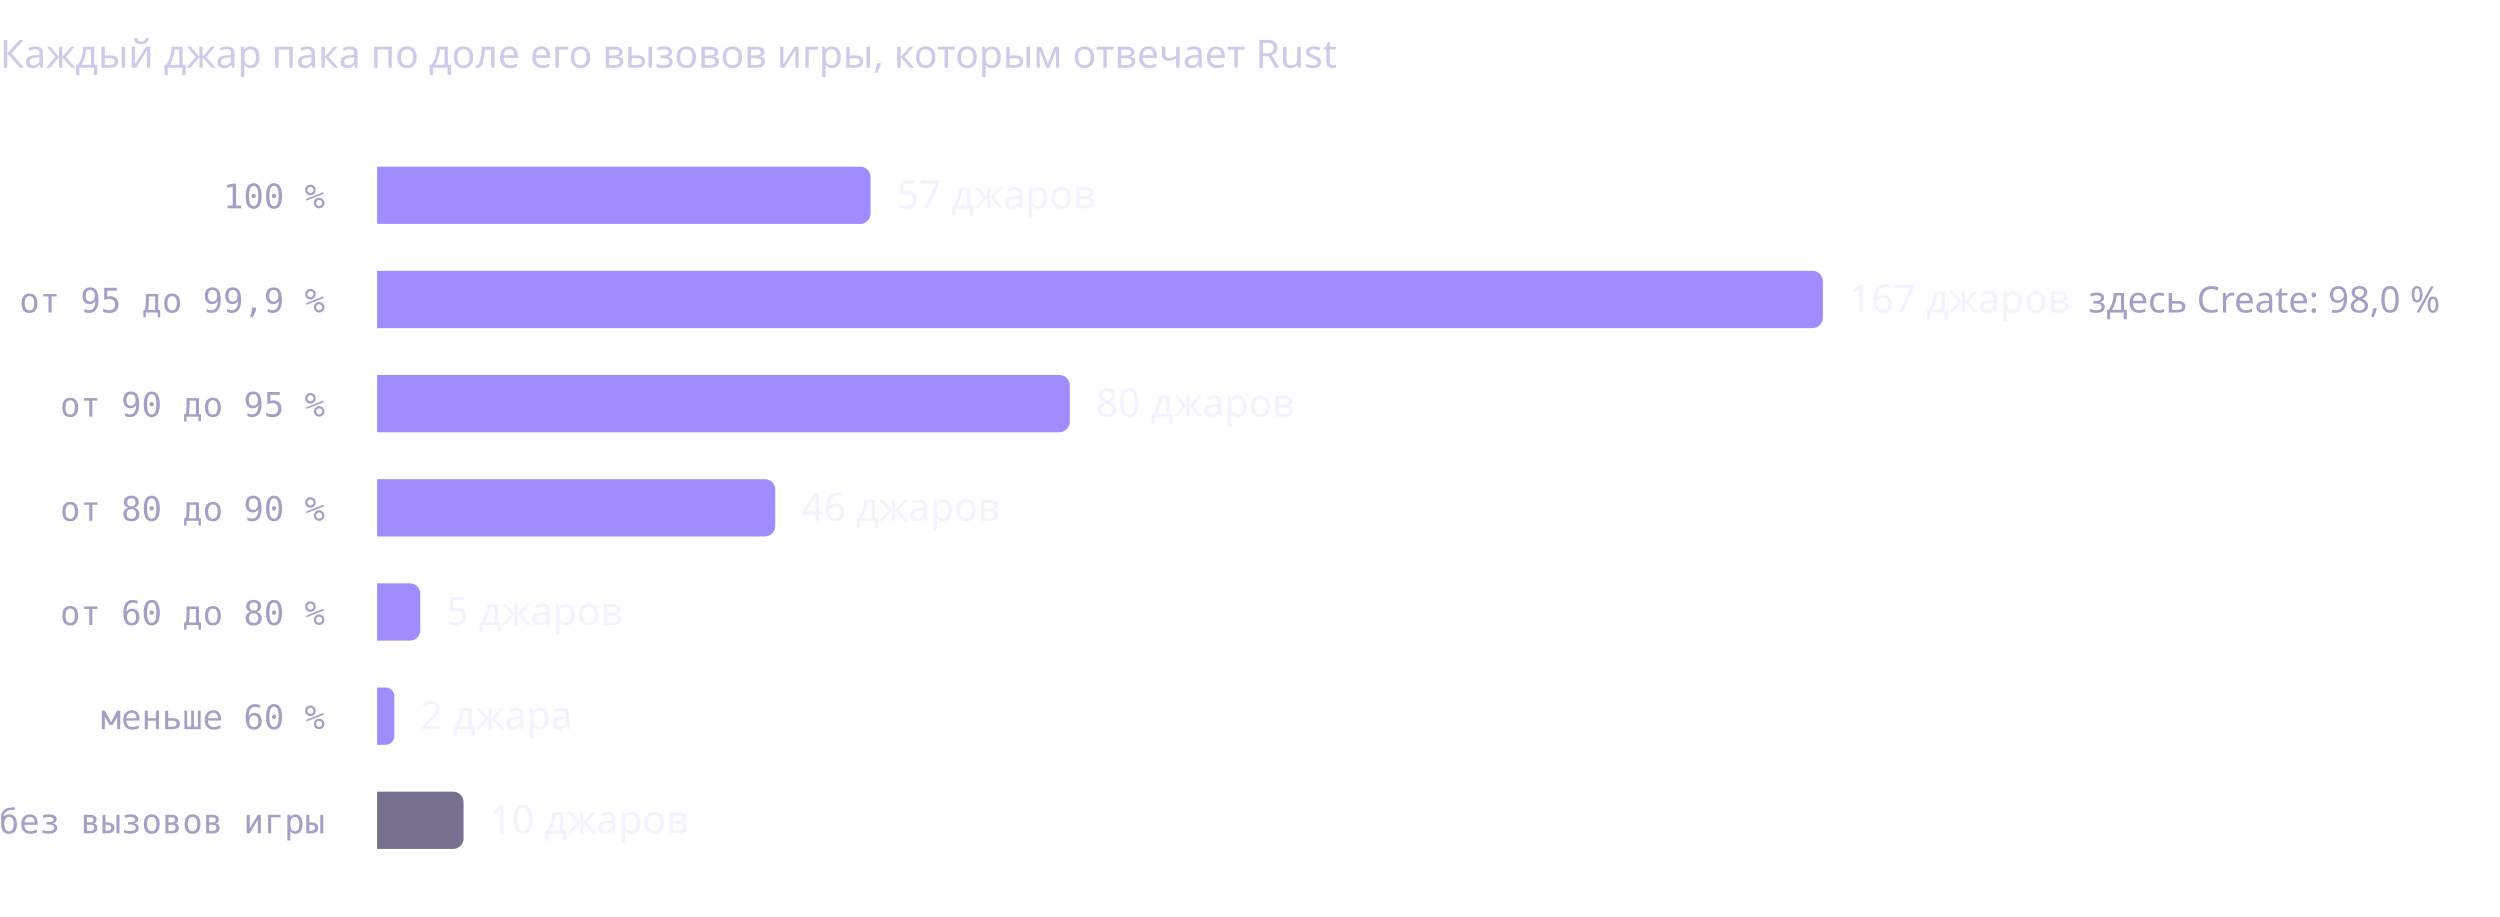
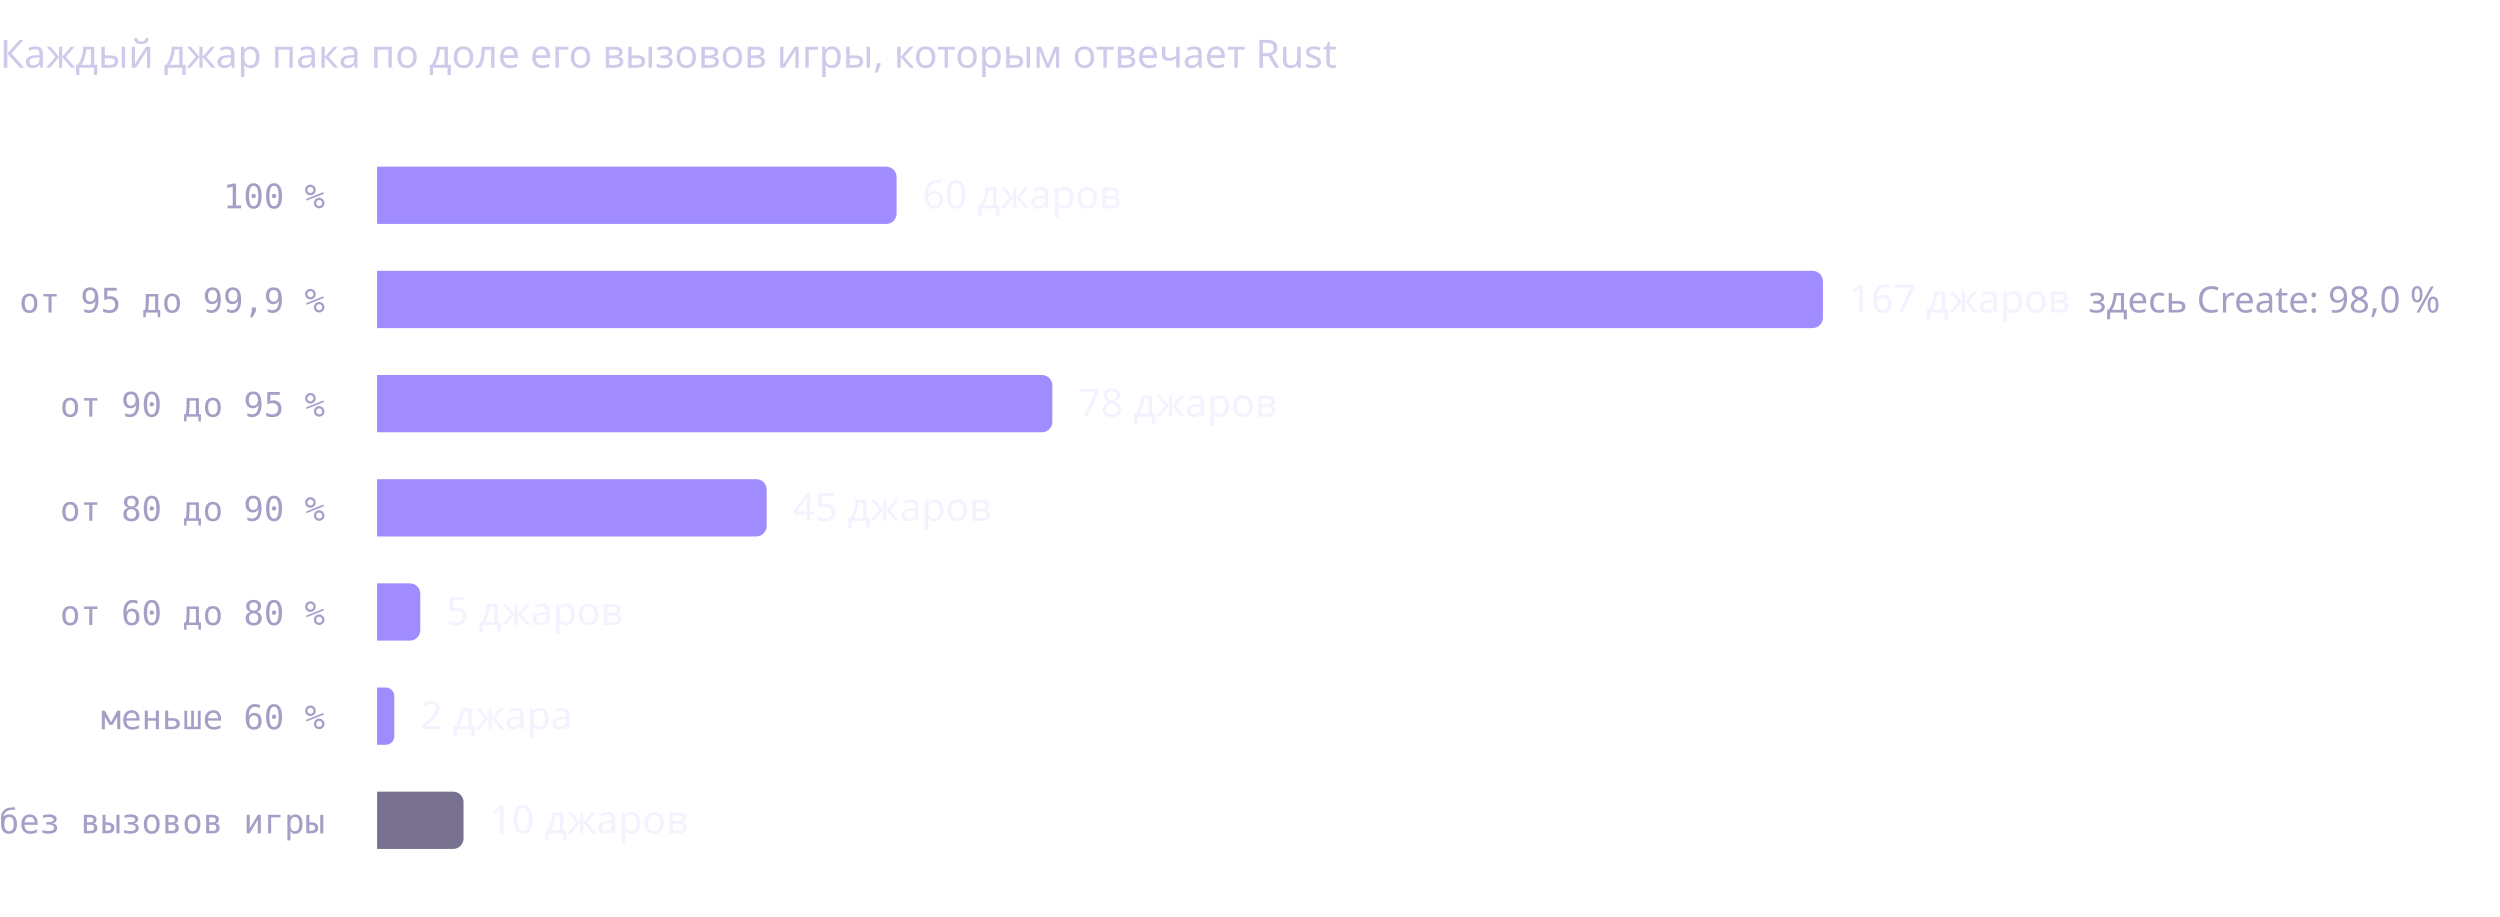
<svg xmlns="http://www.w3.org/2000/svg" viewBox="0 0 960 352" width="960" height="352" role="img" aria-labelledby="t d">
  <text x="0.0" y="26.0" font-family="'HZ Geist', sans-serif" font-weight="400" font-size="15" fill="#cfc9ea">Каждый джар пака по доле его вызовов игры, которым отвечает Rust</text>
  <text x="124.8" y="80.0" font-family="'HZ Geist Mono', ui-monospace, monospace" font-weight="400" font-size="13" fill="#a59fc6" text-anchor="end">100 %</text>
-   <path d="M144.8 64h185.5a4 4 0 0 1 4 4v14a4 4 0 0 1 -4 4h-185.5Z" fill="#a08cff" />
-   <text x="344.3" y="80.0" font-family="'HZ Geist Medium', sans-serif" font-weight="500" font-size="15" fill="#f4f2ff">57 джаров</text>
+   <path d="M144.8 64h195.5a4 4 0 0 1 4 4v14a4 4 0 0 1 -4 4h-195.5Z" fill="#a08cff" />
+   <text x="354.3" y="80.0" font-family="'HZ Geist Medium', sans-serif" font-weight="500" font-size="15" fill="#f4f2ff">60 джаров</text>
  <text x="124.8" y="120.0" font-family="'HZ Geist Mono', ui-monospace, monospace" font-weight="400" font-size="13" fill="#a59fc6" text-anchor="end">от 95 до 99,9 %</text>
  <path d="M144.8 104h551.2a4 4 0 0 1 4 4v14a4 4 0 0 1 -4 4h-551.2Z" fill="#a08cff" />
  <text x="710.0" y="120.0" font-family="'HZ Geist Medium', sans-serif" font-weight="500" font-size="15" fill="#f4f2ff">167 джаров</text>
  <text x="802.0" y="120.0" font-family="'HZ Geist', sans-serif" font-weight="400" font-size="14" fill="#a59fc6">здесь Create: 98,0 %</text>
  <text x="124.8" y="160.0" font-family="'HZ Geist Mono', ui-monospace, monospace" font-weight="400" font-size="13" fill="#a59fc6" text-anchor="end">от 90 до 95 %</text>
-   <path d="M144.8 144h262.0a4 4 0 0 1 4 4v14a4 4 0 0 1 -4 4h-262.0Z" fill="#a08cff" />
-   <text x="420.8" y="160.0" font-family="'HZ Geist Medium', sans-serif" font-weight="500" font-size="15" fill="#f4f2ff">80 джаров</text>
+   <path d="M144.8 144h255.3a4 4 0 0 1 4 4v14a4 4 0 0 1 -4 4h-255.3Z" fill="#a08cff" />
+   <text x="414.1" y="160.0" font-family="'HZ Geist Medium', sans-serif" font-weight="500" font-size="15" fill="#f4f2ff">78 джаров</text>
  <text x="124.8" y="200.0" font-family="'HZ Geist Mono', ui-monospace, monospace" font-weight="400" font-size="13" fill="#a59fc6" text-anchor="end">от 80 до 90 %</text>
-   <path d="M144.8 184h148.9a4 4 0 0 1 4 4v14a4 4 0 0 1 -4 4h-148.9Z" fill="#a08cff" />
-   <text x="307.7" y="200.0" font-family="'HZ Geist Medium', sans-serif" font-weight="500" font-size="15" fill="#f4f2ff">46 джаров</text>
+   <path d="M144.8 184h145.6a4 4 0 0 1 4 4v14a4 4 0 0 1 -4 4h-145.6Z" fill="#a08cff" />
+   <text x="304.4" y="200.0" font-family="'HZ Geist Medium', sans-serif" font-weight="500" font-size="15" fill="#f4f2ff">45 джаров</text>
  <text x="124.8" y="240.0" font-family="'HZ Geist Mono', ui-monospace, monospace" font-weight="400" font-size="13" fill="#a59fc6" text-anchor="end">от 60 до 80 %</text>
  <path d="M144.8 224h12.6a4 4 0 0 1 4 4v14a4 4 0 0 1 -4 4h-12.6Z" fill="#a08cff" />
  <text x="171.4" y="240.0" font-family="'HZ Geist Medium', sans-serif" font-weight="500" font-size="15" fill="#f4f2ff">5 джаров</text>
  <text x="124.8" y="280.0" font-family="'HZ Geist Mono', ui-monospace, monospace" font-weight="400" font-size="13" fill="#a59fc6" text-anchor="end">меньше 60 %</text>
  <path d="M144.8 264h3.3a3.325 3.325 0 0 1 3.325 3.325v15.351a3.325 3.325 0 0 1 -3.325 3.325h-3.3Z" fill="#a08cff" />
  <text x="161.4" y="280.0" font-family="'HZ Geist Medium', sans-serif" font-weight="500" font-size="15" fill="#f4f2ff">2 джара</text>
  <text x="124.8" y="320.0" font-family="'HZ Geist Mono', ui-monospace, monospace" font-weight="400" font-size="13" fill="#a59fc6" text-anchor="end">без вызовов игры</text>
  <path d="M144.8 304h29.2a4 4 0 0 1 4 4v14a4 4 0 0 1 -4 4h-29.2Z" fill="#77718f" />
  <text x="188.0" y="320.0" font-family="'HZ Geist Medium', sans-serif" font-weight="500" font-size="15" fill="#f4f2ff">10 джаров</text>
</svg>
